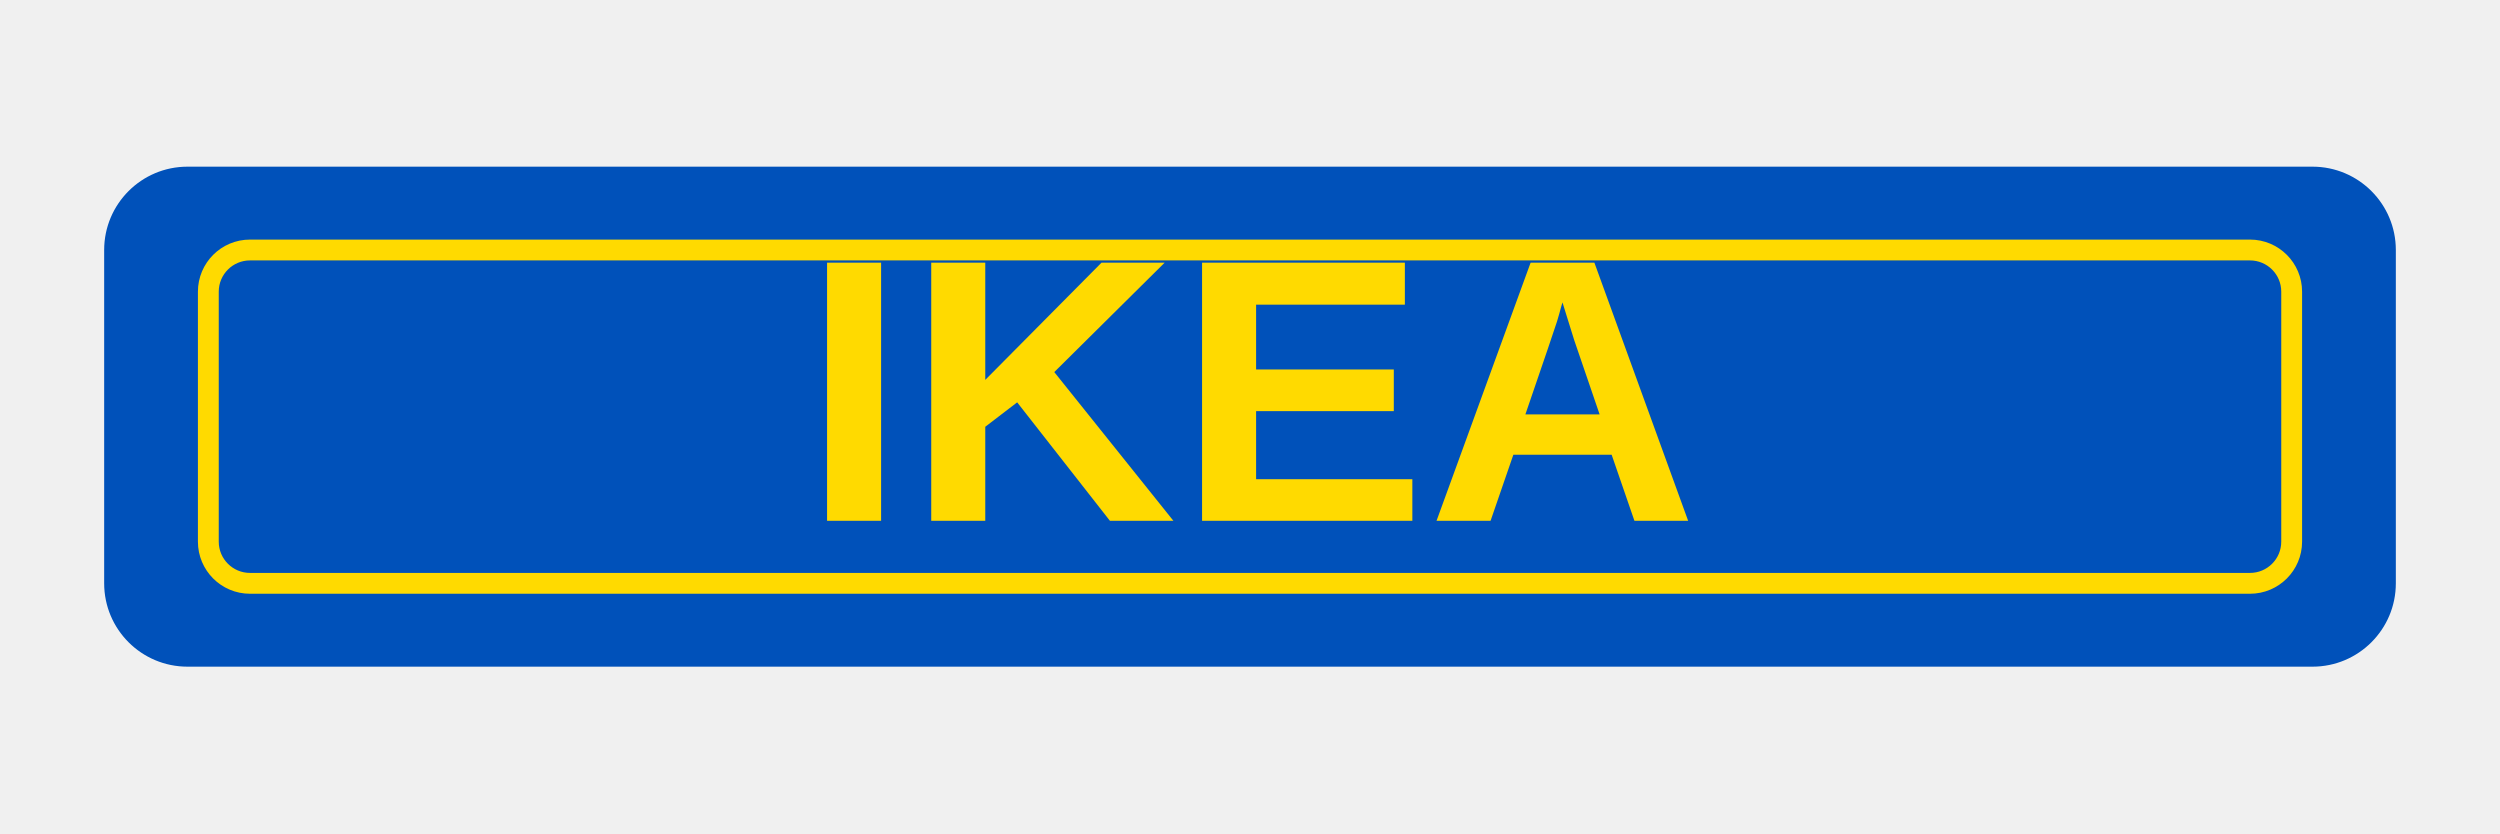
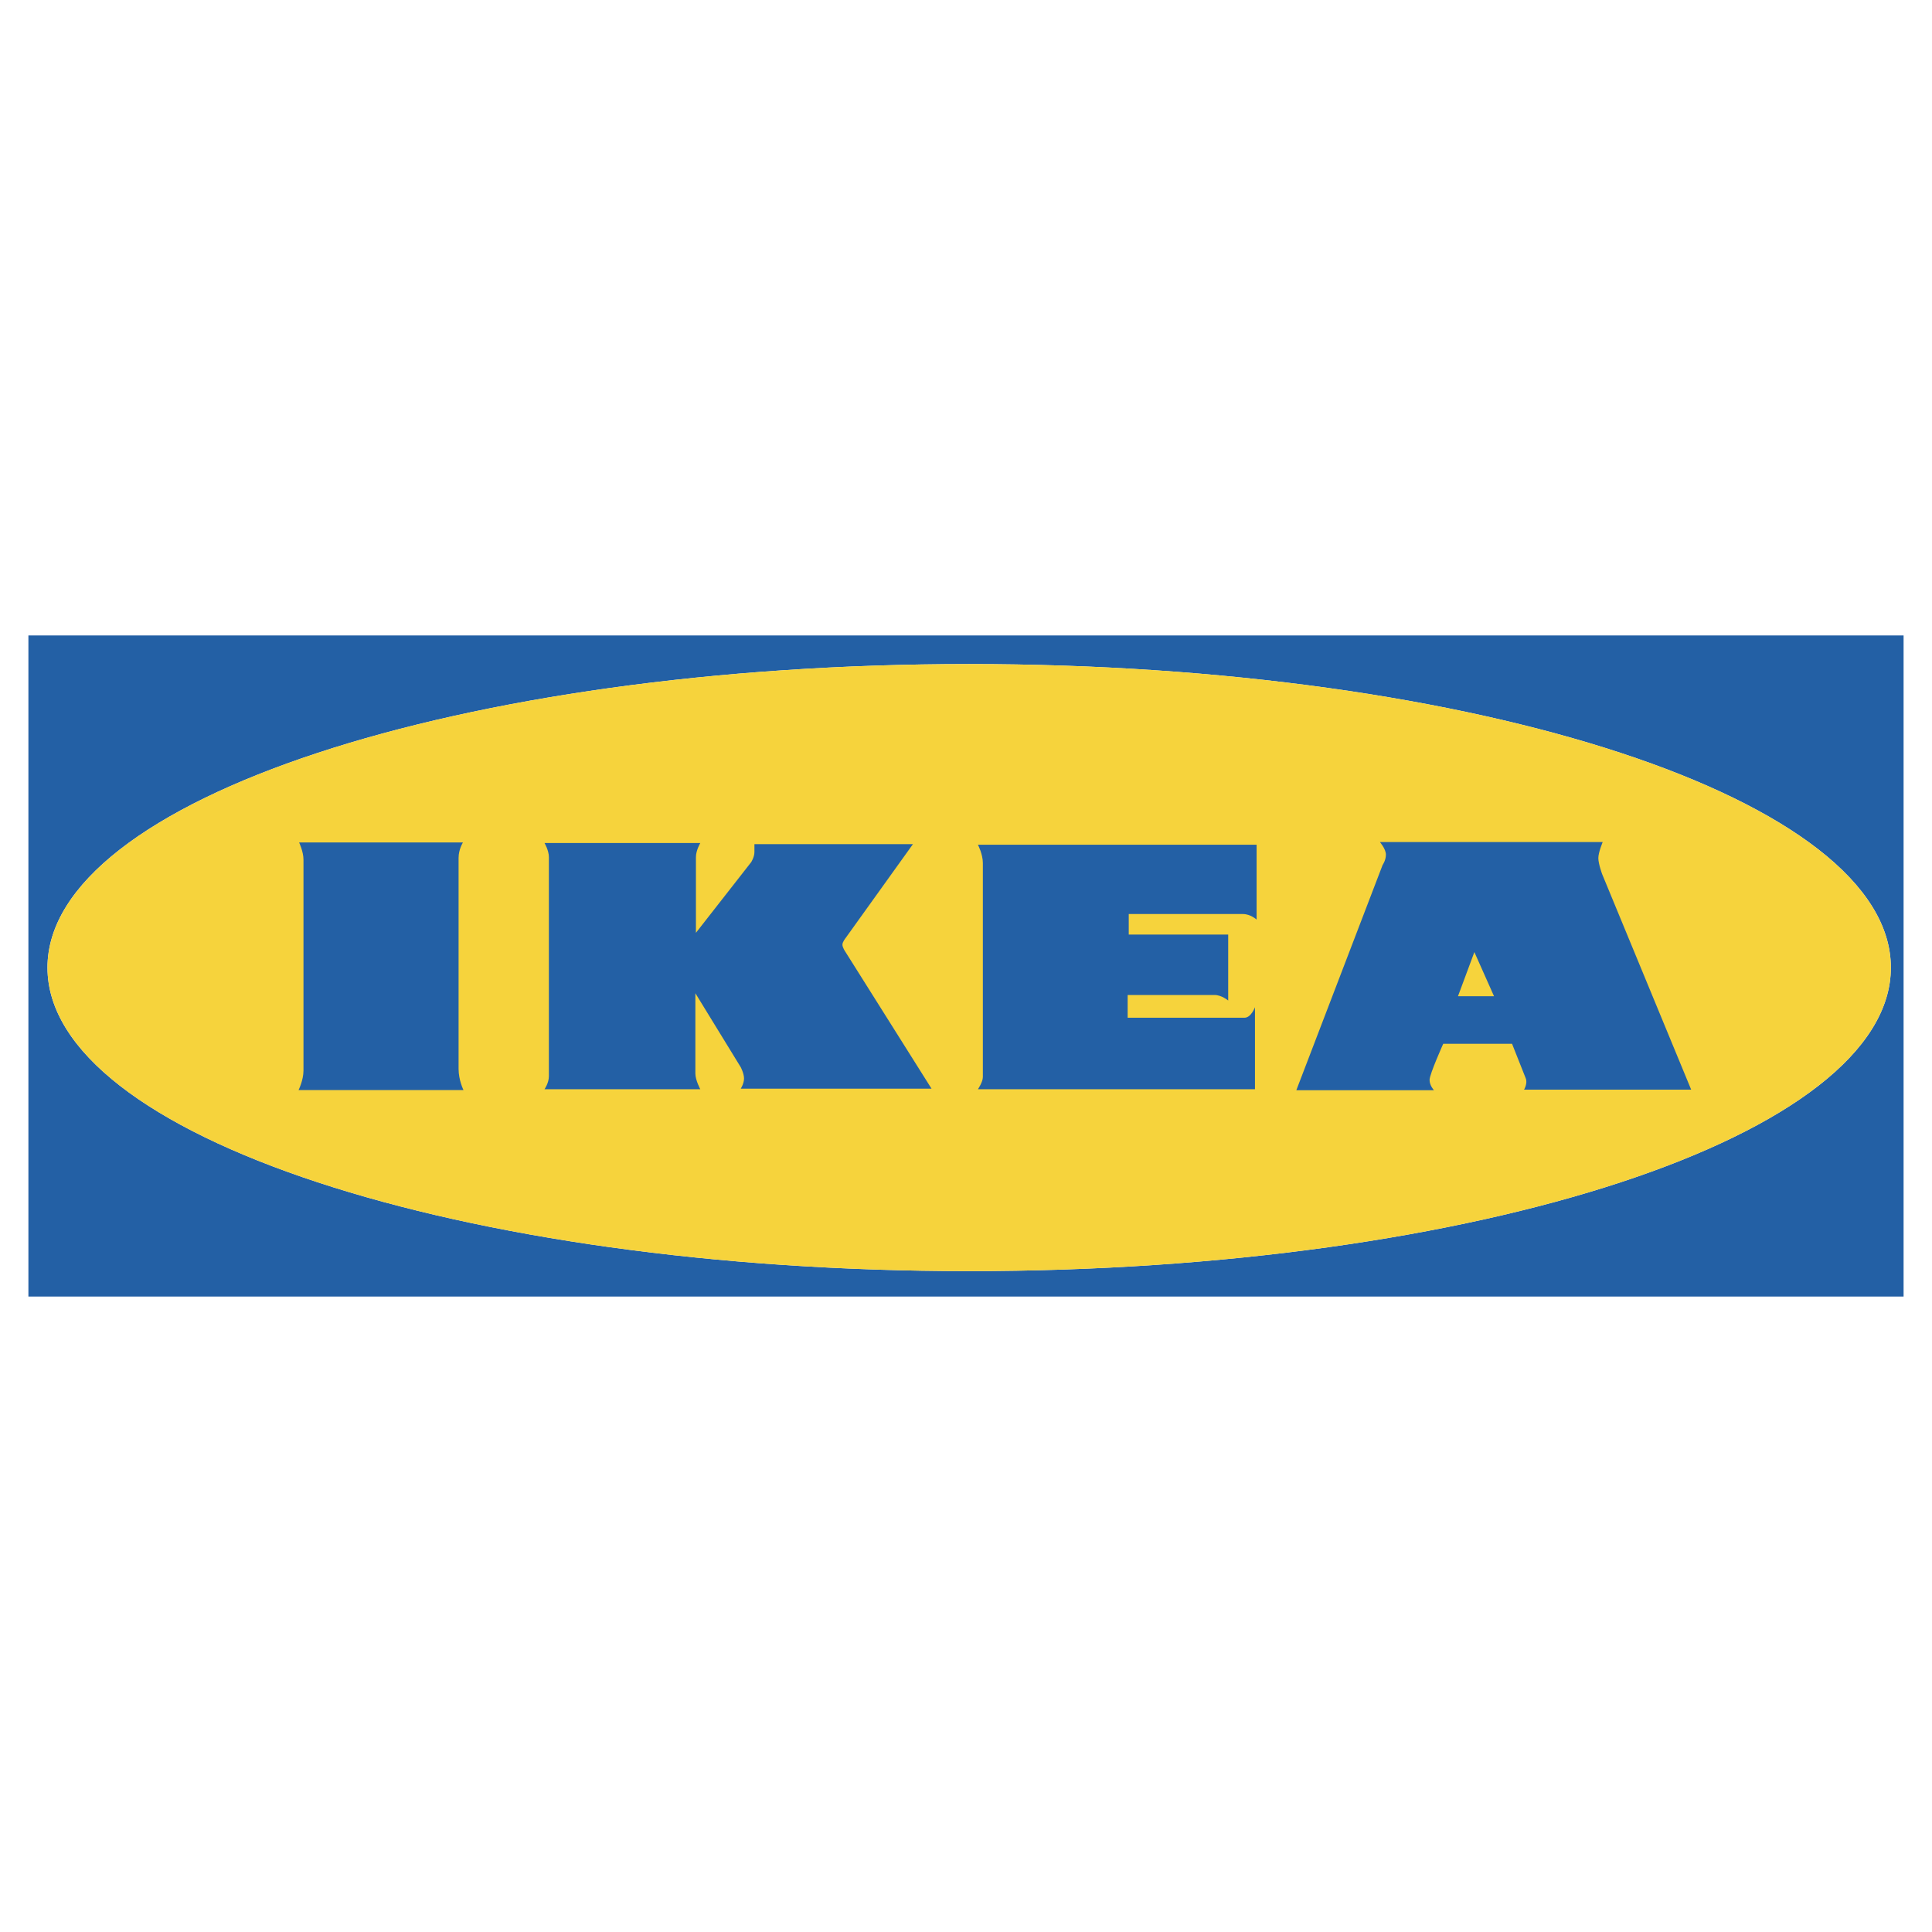
- <svg xmlns="http://www.w3.org/2000/svg" width="120" height="40" viewBox="0 0 120 40" fill="none">
-   <rect x="5" y="8" width="110" height="24" rx="4" fill="#0051BA" />
-   <text x="60" y="25" text-anchor="middle" fill="#FFDA00" font-family="Arial, sans-serif" font-size="18" font-weight="bold">IKEA</text>
-   <rect x="10" y="12" width="100" height="16" rx="2" stroke="#FFDA00" stroke-width="1" fill="none" />
+ <svg xmlns="http://www.w3.org/2000/svg" width="2500" height="2500" viewBox="0 0 192.756 192.756">
+   <g fill-rule="evenodd" clip-rule="evenodd">
+     <path fill="#fff" d="M0 0h192.756v192.756H0V0z" />
+     <path d="M2.834 63.4h187.087v65.956H2.834V63.4zm1.903 33.137c0-16.725 41.17-30.283 91.958-30.283 50.787 0 91.957 13.558 91.957 30.283s-41.17 30.283-91.957 30.283c-50.787 0-91.958-13.558-91.958-30.283 0 0 0 16.725 0 0z" fill="#2360a5" />
+     <path d="M4.737 96.537c0-16.725 41.17-30.283 91.958-30.283 50.787 0 91.957 13.558 91.957 30.283s-41.17 30.283-91.957 30.283c-50.787 0-91.958-13.558-91.958-30.283 0 0 0 16.725 0 0z" fill="#f6d33c" />
+     <path d="M29.842 84.052h16.346s-.436.686-.436 1.543v21.043c0 1.143.49 2.115.49 2.115H29.788s.49-.973.49-1.945V85.766c0-.8-.436-1.714-.436-1.714zM54.326 84.108h15.543s-.436.732-.436 1.409v7.55l5.508-7.043s.328-.507.328-1.014v-.789h15.815l-6.708 9.353s-.327.394-.327.676.273.676.273.676l8.617 13.691H73.904s.328-.506.328-1.014c0-.506-.328-1.127-.328-1.127l-4.527-7.381v8.002c0 .676.491 1.576.491 1.576H54.326s.436-.619.436-1.295V85.516c0-.675-.436-1.408-.436-1.408zM97.568 84.279h27.803v7.468s-.6-.553-1.361-.553h-11.395v2.046h9.922v6.583s-.654-.553-1.363-.553h-8.668v2.268h11.666c.654 0 1.037-1.051 1.037-1.051v8.186H97.568s.492-.719.492-1.217V86.105c.001-.886-.492-1.826-.492-1.826zM137.672 84.011h22.23s-.436 1.029-.436 1.601.381 1.601.381 1.601l8.881 21.5h-16.672s.381-.629.162-1.143a389.905 389.905 0 0 1-1.361-3.432h-6.865s-1.363 3.031-1.363 3.604c0 .57.438 1.029.438 1.029h-13.732l8.609-22.473s.328-.458.328-1.029-.6-1.258-.6-1.258zm9.426 10.979l-1.635 4.403h3.596l-1.961-4.403z" fill="#2360a5" />
+   </g>
</svg>
